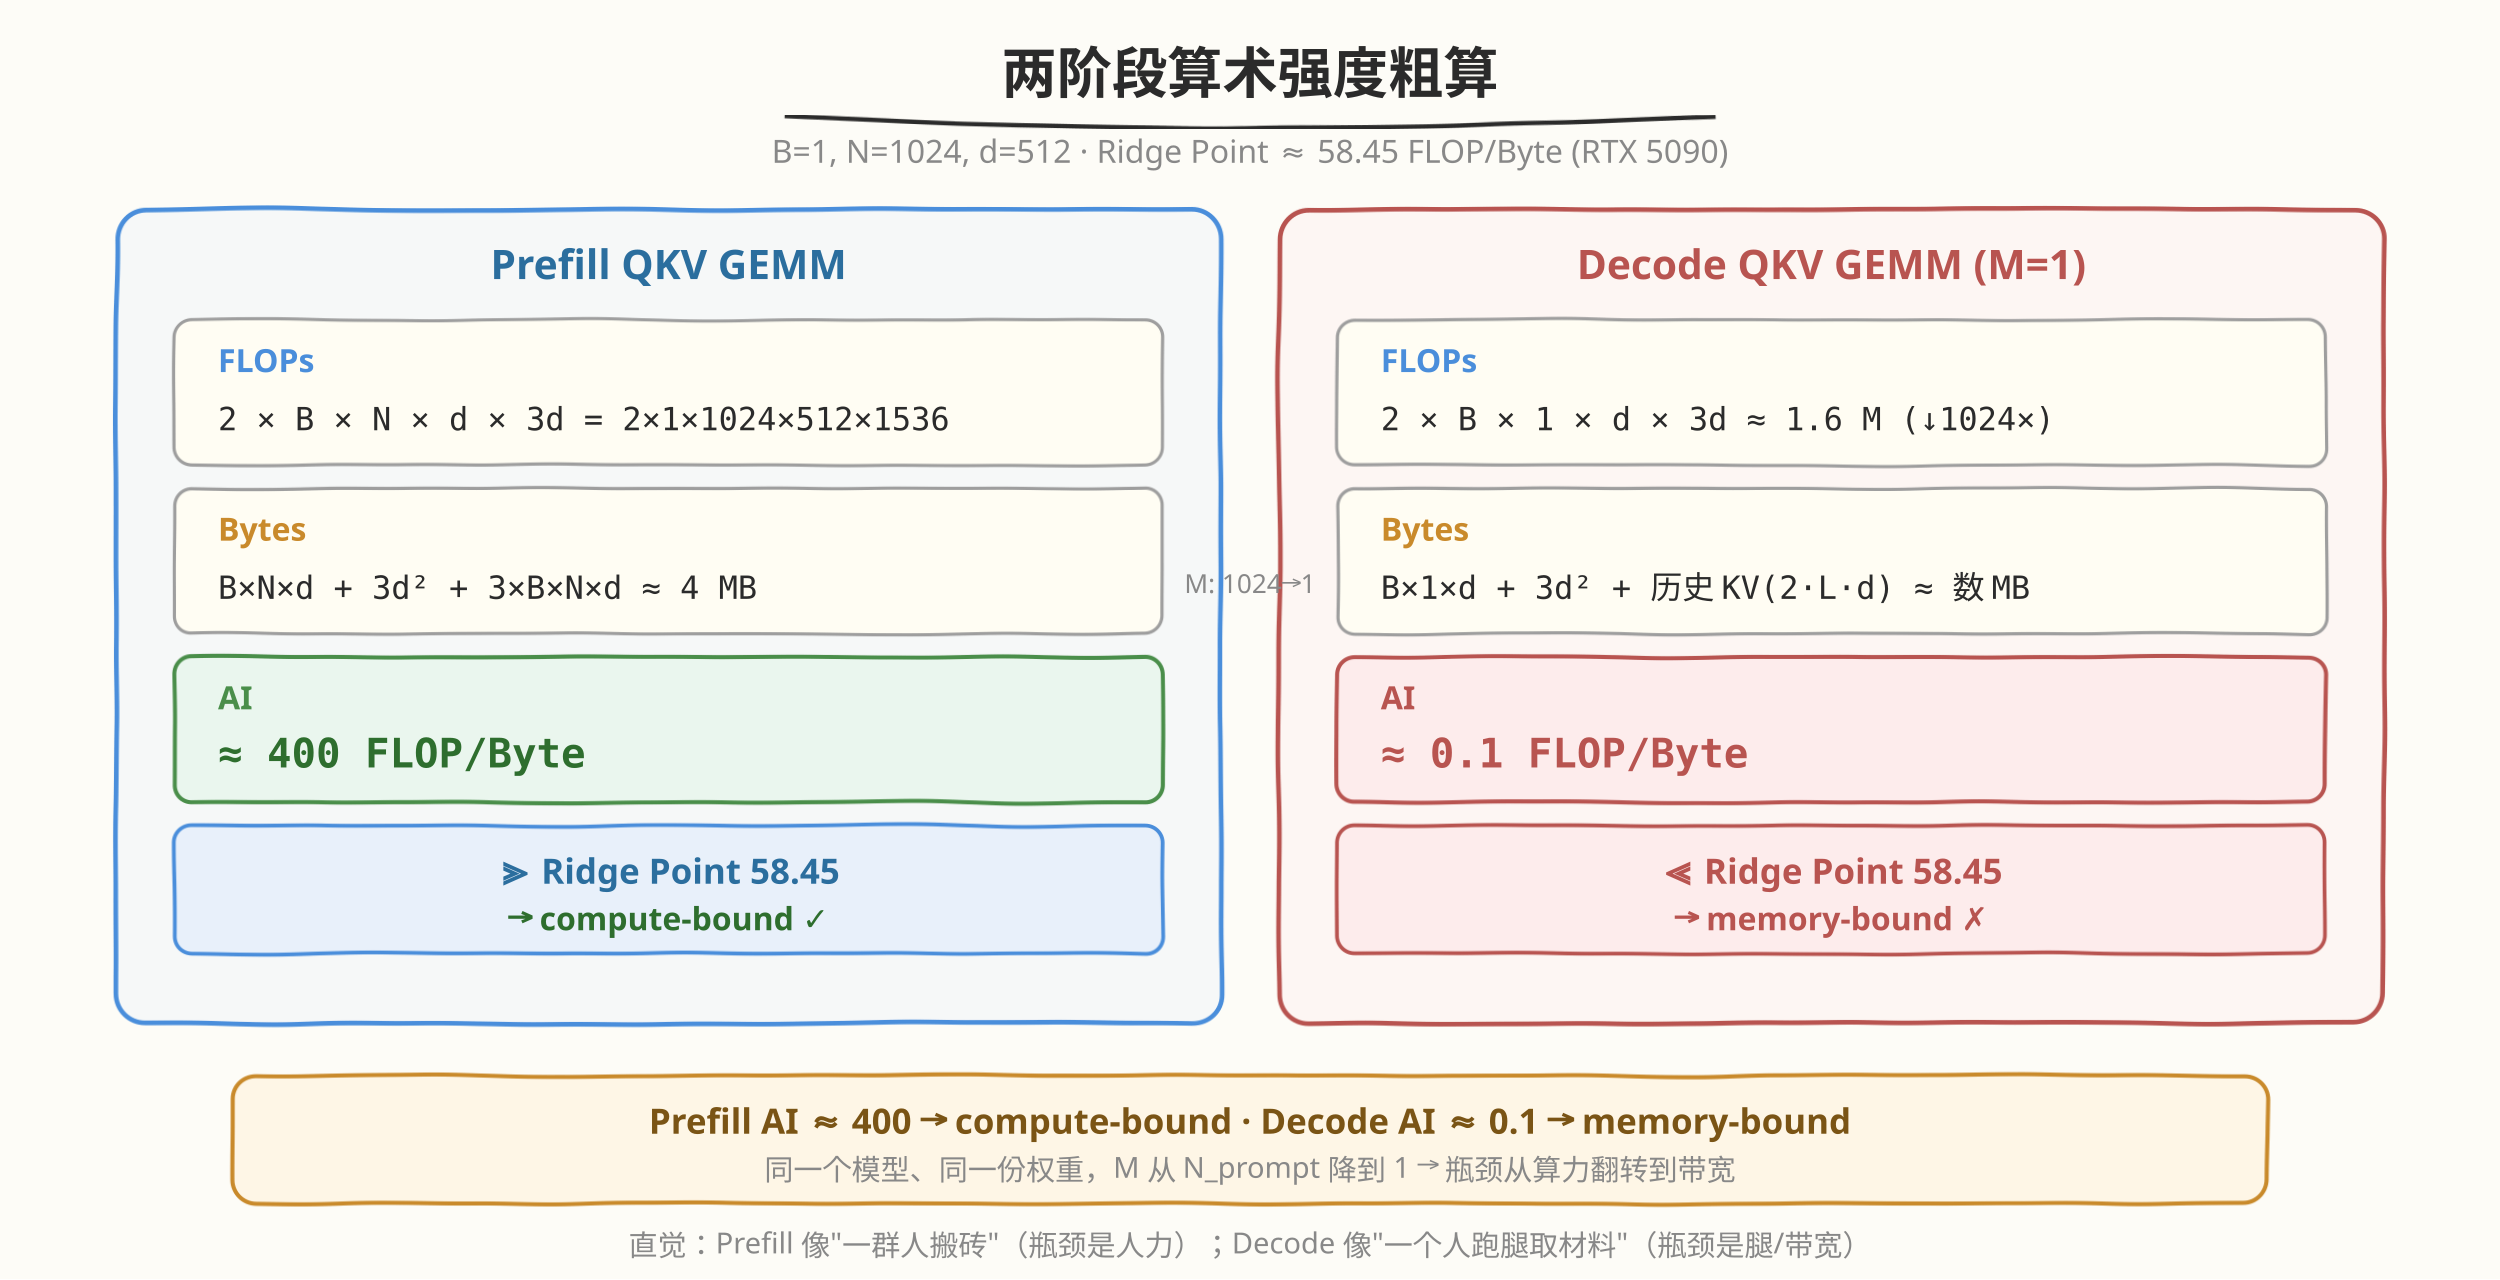
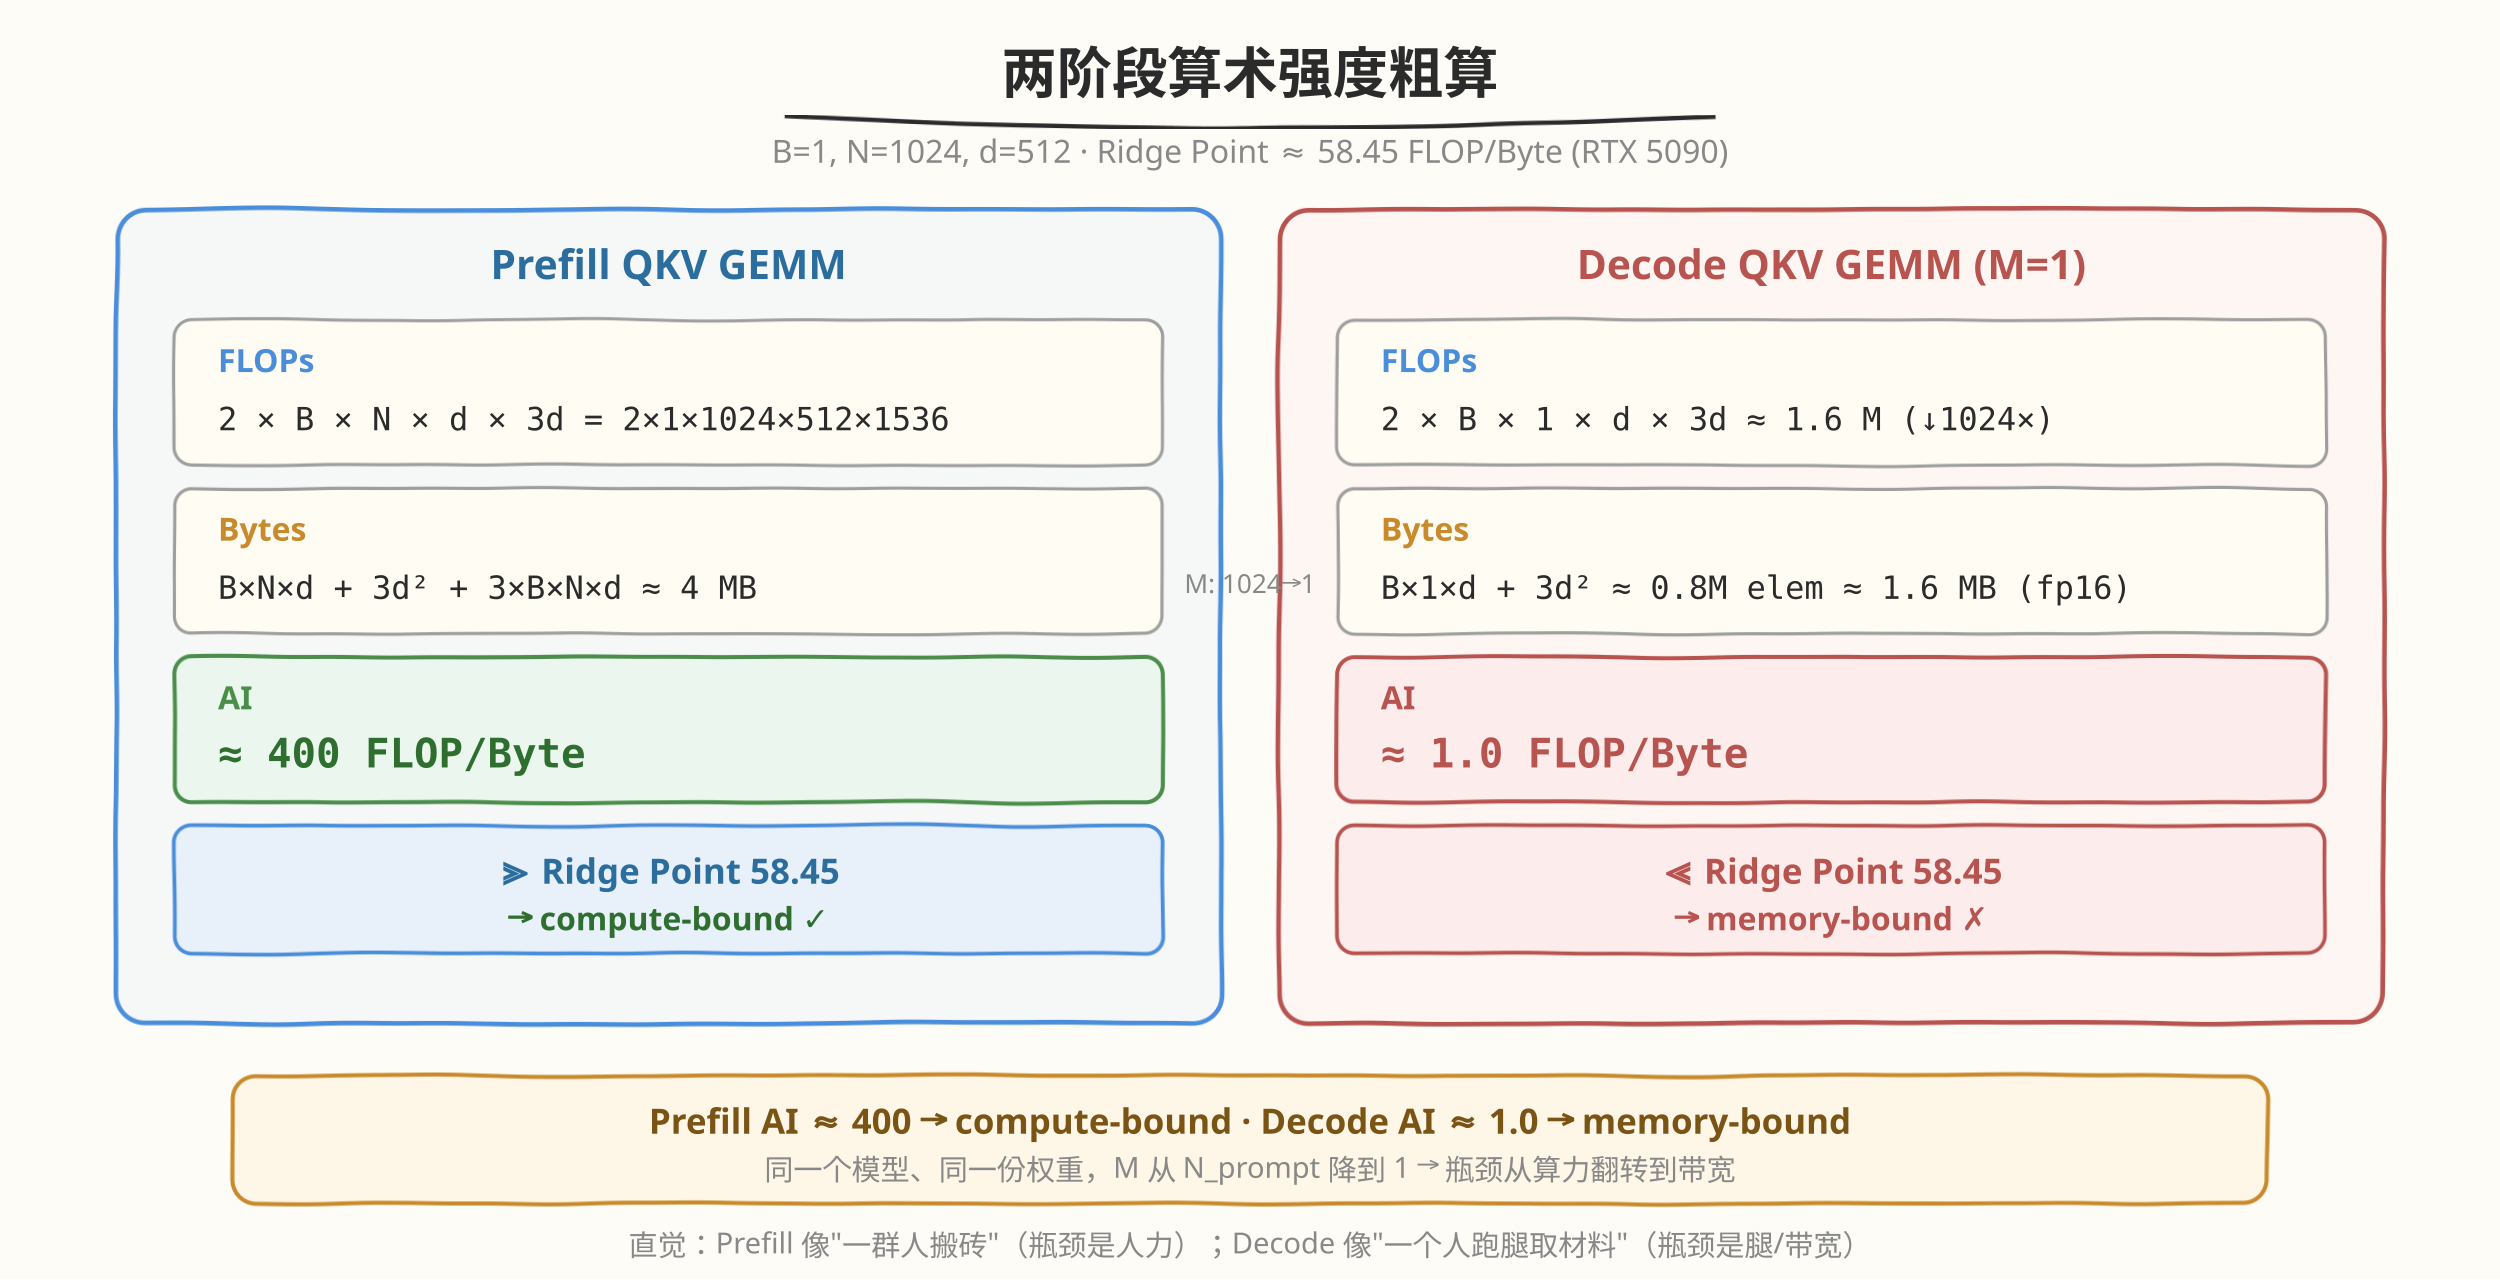
<svg xmlns="http://www.w3.org/2000/svg" width="860" height="440" viewBox="0 0 860 440" font-family="'Comic Sans MS','Marker Felt','Segoe UI','Kaiti SC',楷体,cursive">
  <defs>
    <filter id="sk" x="-3%" y="-3%" width="106%" height="106%">
      <feTurbulence type="fractalNoise" baseFrequency="0.018" numOctaves="2" seed="63" result="n" />
      <feDisplacementMap in="SourceGraphic" in2="n" scale="1.8" />
    </filter>
    <marker id="ar" markerWidth="8" markerHeight="8" refX="6" refY="4" orient="auto">
      <path d="M0,0 L8,4 L0,8 z" fill="#5a5a5a" />
    </marker>
  </defs>
  <rect width="860" height="440" fill="#fdfcf7" />
  <text x="430" y="32" text-anchor="middle" font-size="19" font-weight="bold" fill="#2b2b2b">两阶段算术强度粗算</text>
  <path d="M 270 40 Q 430 48 590 40" stroke="#2b2b2b" stroke-width="1.5" fill="none" filter="url(#sk)" />
  <text x="430" y="56" text-anchor="middle" font-size="11" fill="#888">B=1, N=1024, d=512 · Ridge Point ≈ 58.45 FLOP/Byte (RTX 5090)</text>
  <g filter="url(#sk)">
    <rect x="40" y="72" width="380" height="280" rx="10" fill="#e8f0fa" stroke="#4a8edb" stroke-width="1.6" fill-opacity="0.35" />
  </g>
  <text x="230" y="96" text-anchor="middle" font-size="14" font-weight="bold" fill="#2b6e9e">Prefill QKV GEMM</text>
  <g filter="url(#sk)">
    <rect x="60" y="110" width="340" height="50" rx="6" fill="#fffdf3" stroke="#9e9e9e" stroke-width="1.1" />
  </g>
  <text x="75" y="128" font-size="11" fill="#4a8edb" font-weight="bold">FLOPs</text>
  <text x="75" y="148" font-size="11" fill="#2b2b2b" font-family="monospace">2 × B × N × d × 3d = 2×1×1024×512×1536</text>
  <text x="75" y="156" font-size="11" fill="#2b2b2b" font-family="monospace">  </text>
  <g filter="url(#sk)">
    <rect x="60" y="168" width="340" height="50" rx="6" fill="#fffdf3" stroke="#9e9e9e" stroke-width="1.1" />
  </g>
  <text x="75" y="186" font-size="11" fill="#c98a2b" font-weight="bold">Bytes</text>
  <text x="75" y="206" font-size="11" fill="#2b2b2b" font-family="monospace">B×N×d + 3d² + 3×B×N×d ≈ 4 MB</text>
  <g filter="url(#sk)">
    <rect x="60" y="226" width="340" height="50" rx="6" fill="#eaf6ee" stroke="#4a8e4a" stroke-width="1.4" />
  </g>
  <text x="75" y="244" font-size="11" fill="#4a8e4a" font-weight="bold">AI</text>
  <text x="75" y="264" font-size="14" fill="#2e6e2e" font-family="monospace" font-weight="bold">≈ 400 FLOP/Byte</text>
  <g filter="url(#sk)">
    <rect x="60" y="284" width="340" height="44" rx="6" fill="#e8f0fa" stroke="#4a8edb" stroke-width="1.3" />
  </g>
  <text x="230" y="304" text-anchor="middle" font-size="12" fill="#2b6e9e" font-weight="bold">≫ Ridge Point 58.45</text>
  <text x="230" y="320" text-anchor="middle" font-size="11" fill="#2e6e2e" font-weight="bold">→ compute-bound ✓</text>
  <g filter="url(#sk)">
    <rect x="440" y="72" width="380" height="280" rx="10" fill="#fdecec" stroke="#b85450" stroke-width="1.6" fill-opacity="0.35" />
  </g>
  <text x="630" y="96" text-anchor="middle" font-size="14" font-weight="bold" fill="#b85450">Decode QKV GEMM (M=1)</text>
  <g filter="url(#sk)">
    <rect x="460" y="110" width="340" height="50" rx="6" fill="#fffdf3" stroke="#9e9e9e" stroke-width="1.1" />
  </g>
  <text x="475" y="128" font-size="11" fill="#4a8edb" font-weight="bold">FLOPs</text>
  <text x="475" y="148" font-size="11" fill="#2b2b2b" font-family="monospace">2 × B × 1 × d × 3d ≈ 1.6 M  (↓1024×)</text>
  <g filter="url(#sk)">
    <rect x="460" y="168" width="340" height="50" rx="6" fill="#fffdf3" stroke="#9e9e9e" stroke-width="1.1" />
  </g>
  <text x="475" y="186" font-size="11" fill="#c98a2b" font-weight="bold">Bytes</text>
-   <text x="475" y="206" font-size="11" fill="#2b2b2b" font-family="monospace">B×1×d + 3d² + 历史 KV(2·L·d) ≈ 数 MB</text>
+   <text x="475" y="206" font-size="11" fill="#2b2b2b" font-family="monospace">B×1×d + 3d² ≈ 0.8M elem ≈ 1.6 MB (fp16)</text>
  <g filter="url(#sk)">
    <rect x="460" y="226" width="340" height="50" rx="6" fill="#fdecec" stroke="#b85450" stroke-width="1.4" />
  </g>
  <text x="475" y="244" font-size="11" fill="#b85450" font-weight="bold">AI</text>
-   <text x="475" y="264" font-size="14" fill="#b85450" font-family="monospace" font-weight="bold">≈ 0.1 FLOP/Byte</text>
+   <text x="475" y="264" font-size="14" fill="#b85450" font-family="monospace" font-weight="bold">≈ 1.0 FLOP/Byte</text>
  <g filter="url(#sk)">
    <rect x="460" y="284" width="340" height="44" rx="6" fill="#fdecec" stroke="#b85450" stroke-width="1.3" />
  </g>
  <text x="630" y="304" text-anchor="middle" font-size="12" fill="#b85450" font-weight="bold">≪ Ridge Point 58.45</text>
  <text x="630" y="320" text-anchor="middle" font-size="11" fill="#b85450" font-weight="bold">→ memory-bound ✗</text>
  <path d="M 420 212 L 440 212" stroke="#5a5a5a" stroke-width="1.6" fill="none" marker-end="url(#ar)" filter="url(#sk)" />
  <text x="430" y="204" text-anchor="middle" font-size="9" fill="#888">M: 1024→1</text>
  <g filter="url(#sk)">
    <rect x="80" y="370" width="700" height="44" rx="8" fill="#fef6e6" stroke="#c98a2b" stroke-width="1.4" />
  </g>
-   <text x="430" y="390" text-anchor="middle" font-size="12" fill="#7a5415" font-weight="bold">Prefill AI ≈ 400 → compute-bound · Decode AI ≈ 0.1 → memory-bound</text>
+   <text x="430" y="390" text-anchor="middle" font-size="12" fill="#7a5415" font-weight="bold">Prefill AI ≈ 400 → compute-bound · Decode AI ≈ 1.0 → memory-bound</text>
  <text x="430" y="406" text-anchor="middle" font-size="10" fill="#888">同一个模型、同一份权重，M 从 N_prompt 降到 1 → 瓶颈从算力翻转到带宽</text>
  <text x="430" y="432" text-anchor="middle" font-size="10" fill="#888">直觉：Prefill 像"一群人搬砖"（瓶颈是人力）；Decode 像"一个人跑腿取材料"（瓶颈是腿/带宽）</text>
</svg>
